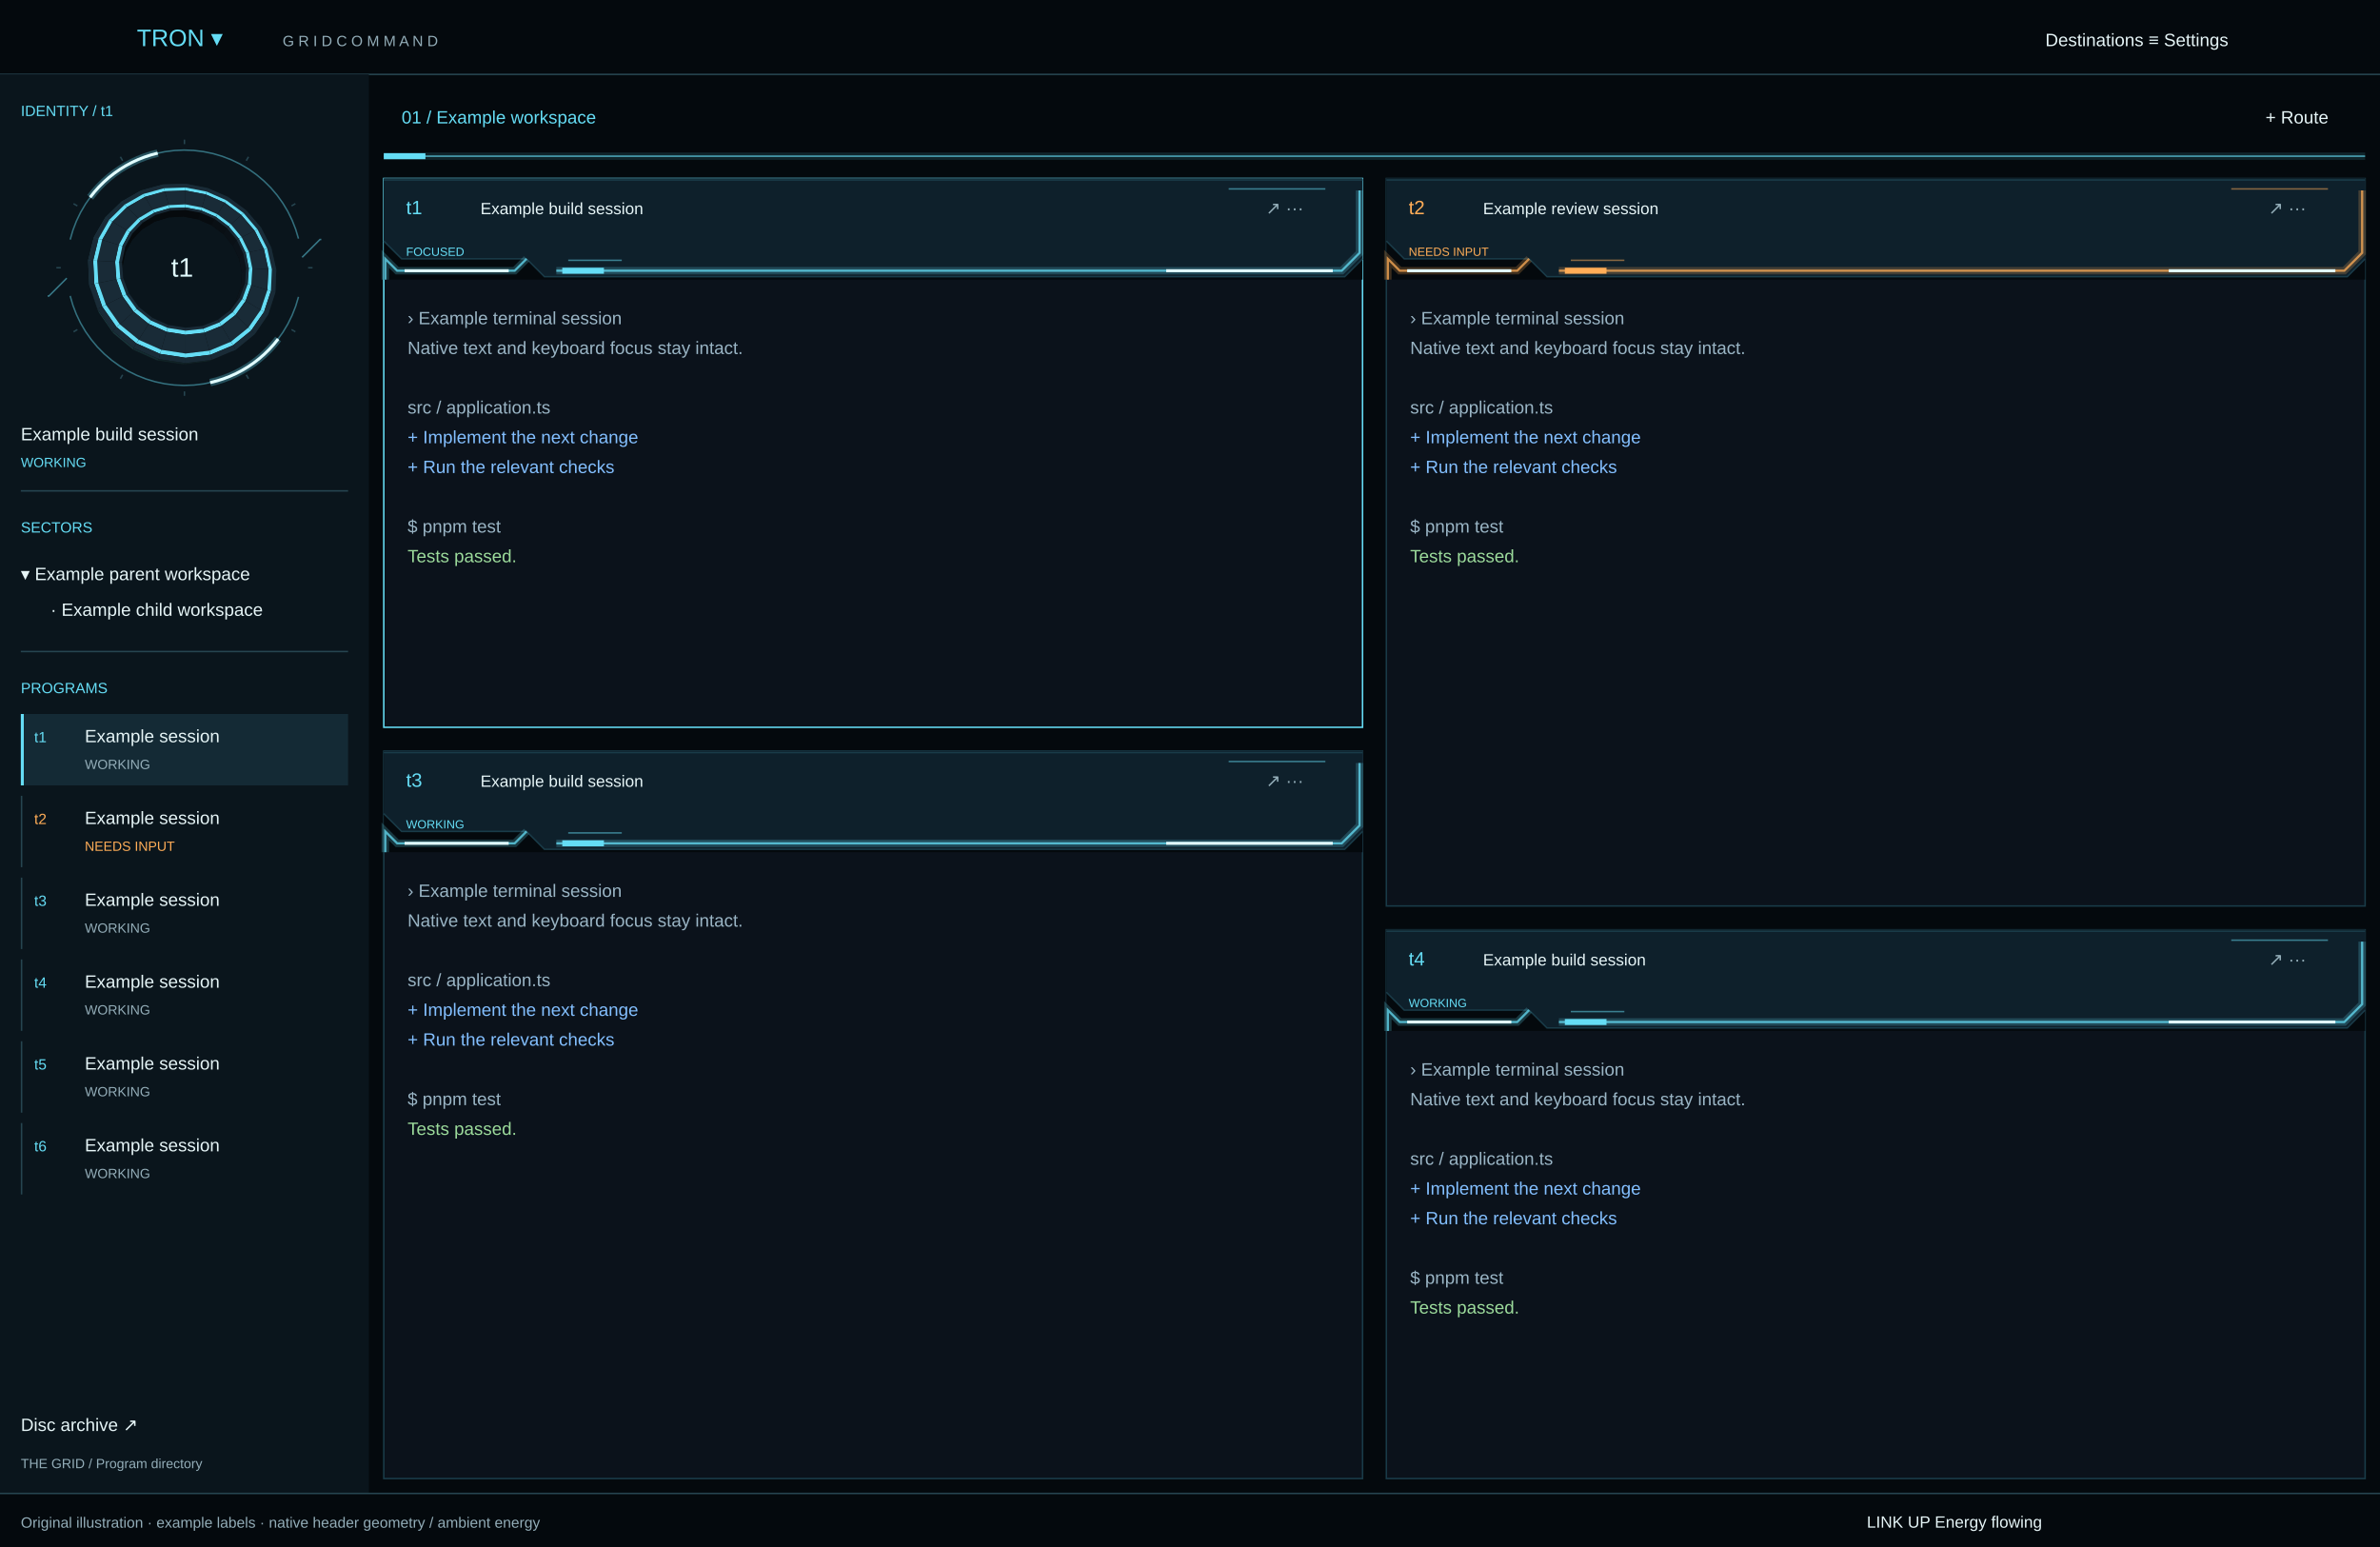
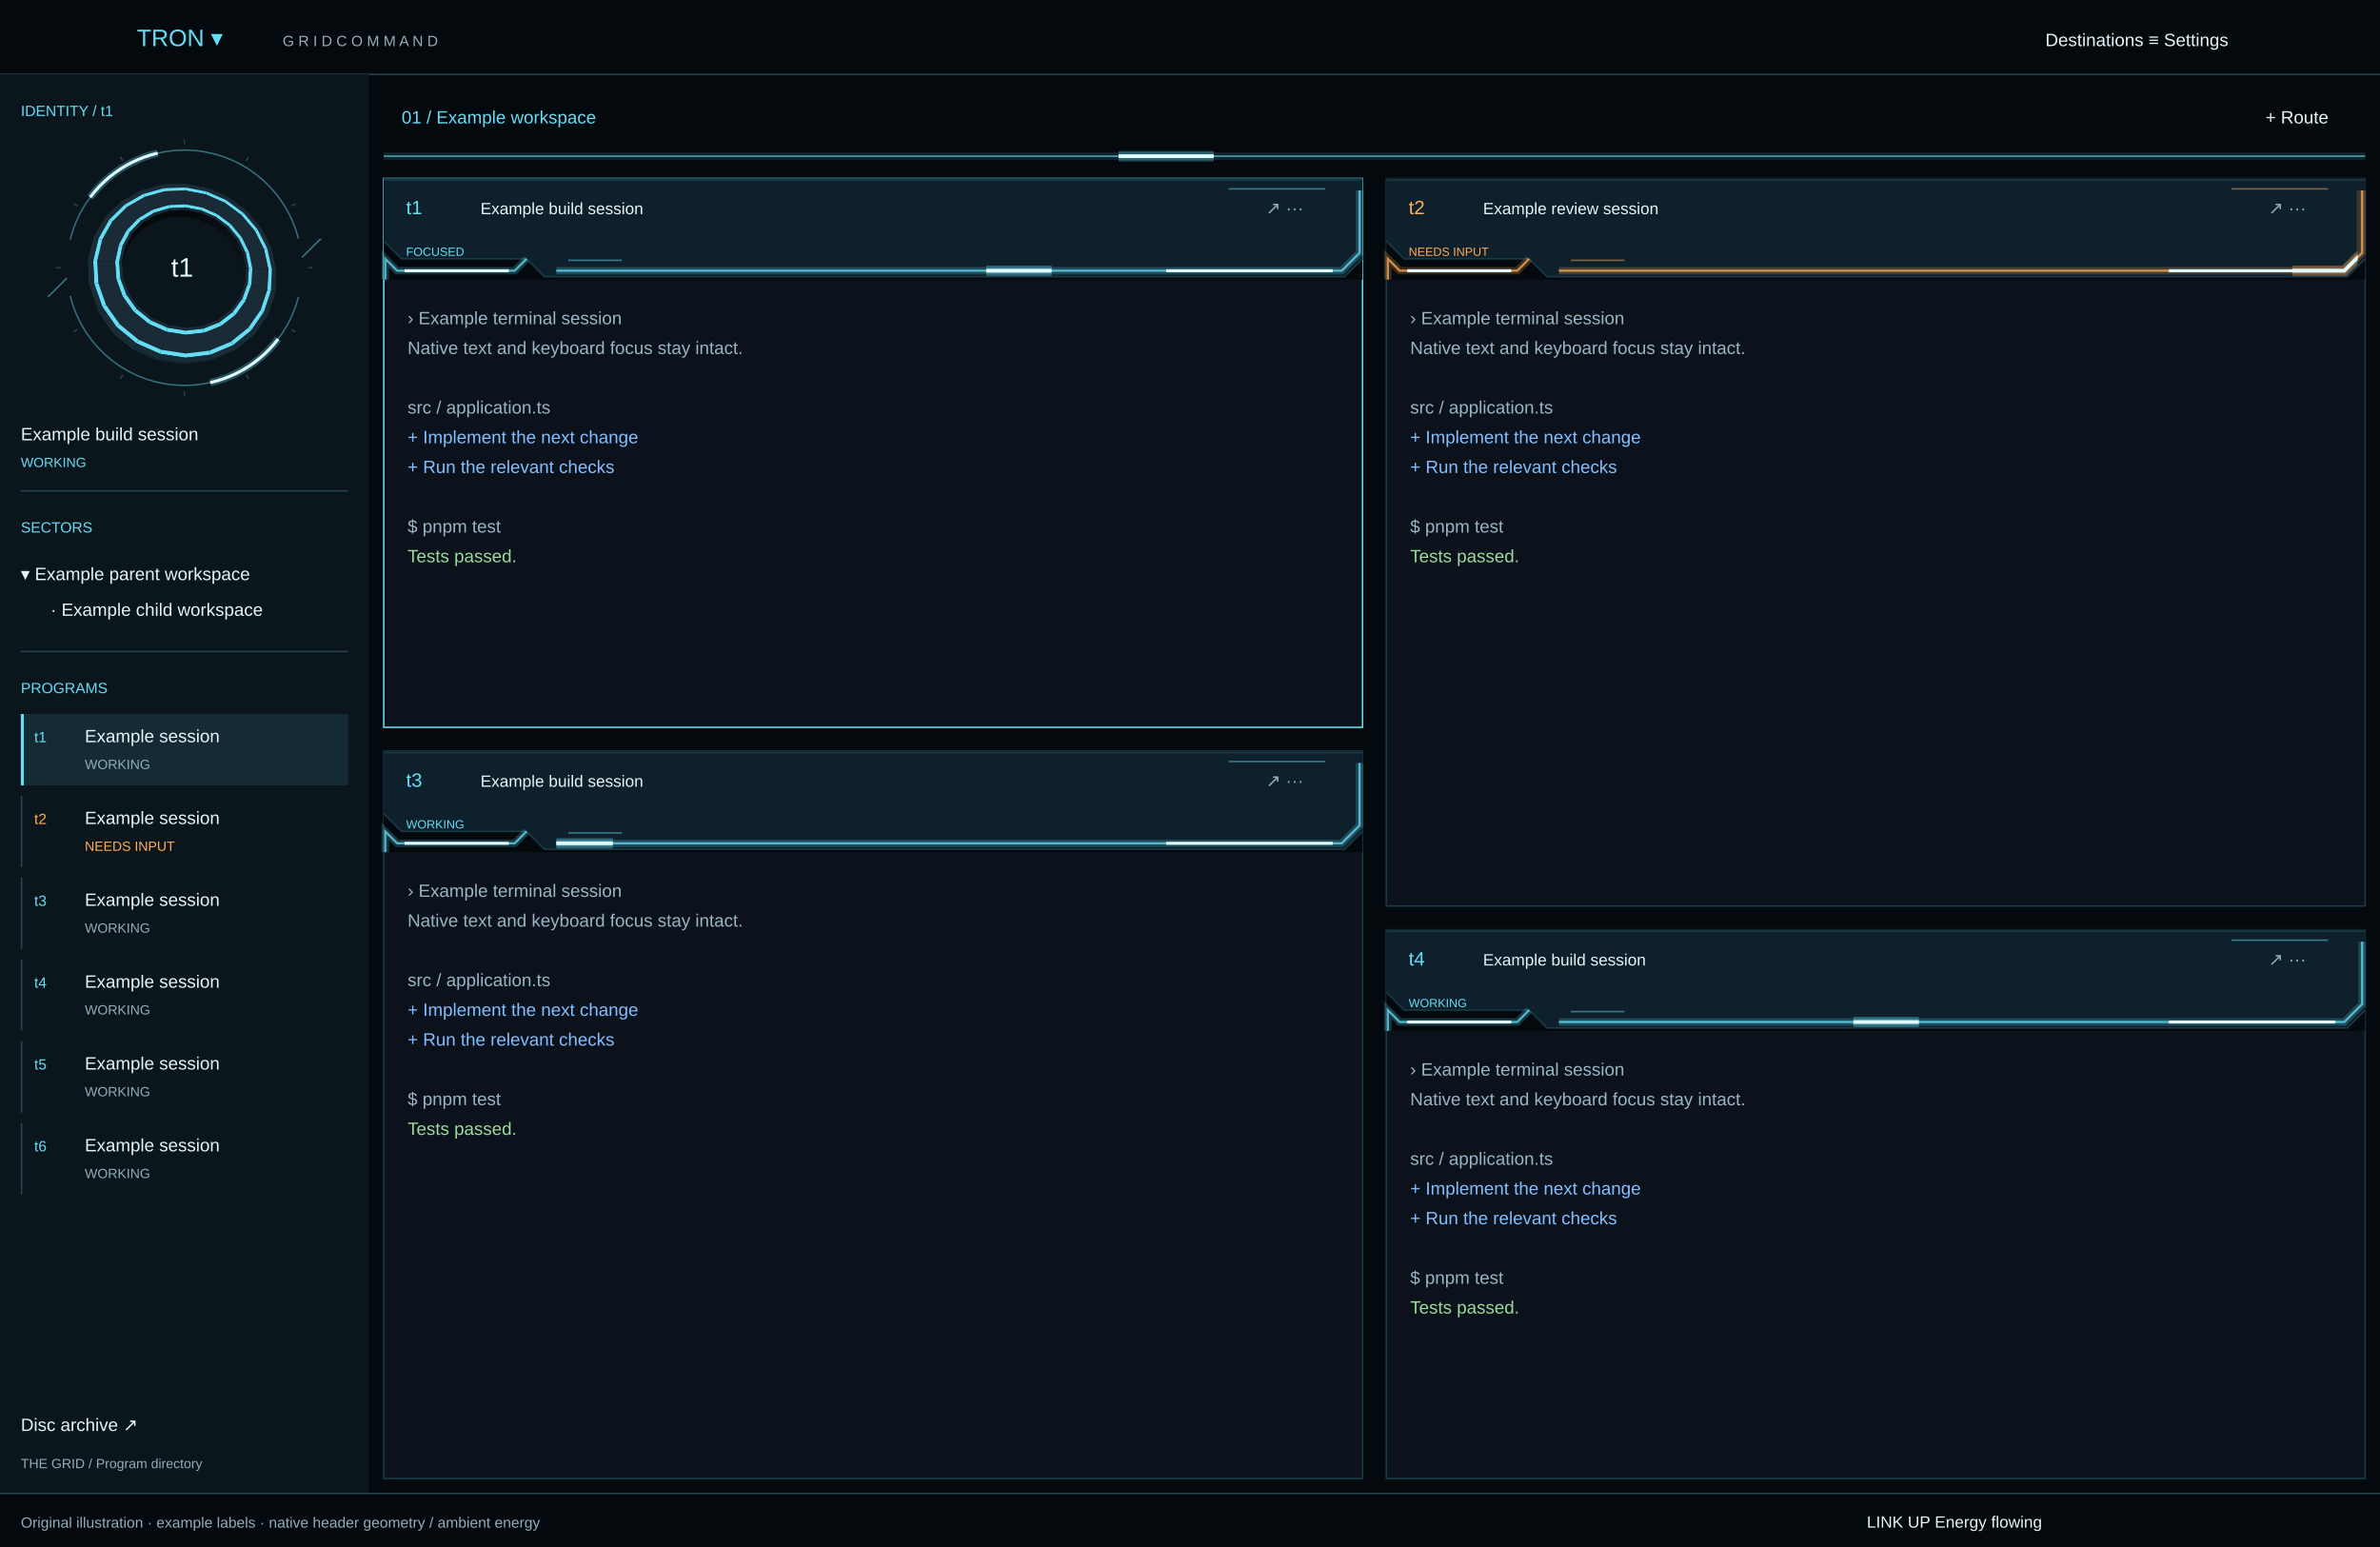
<svg xmlns="http://www.w3.org/2000/svg" width="1600" height="1040">
  <rect x="0" y="0" width="1600" height="1040" fill="#04090d" stroke="none" />
  <text x="92" y="31" fill="#65ddf5" font-family="Arial,sans-serif" font-size="16">TRON ▾</text>
  <text x="190" y="31" fill="#93adb8" font-family="Arial,sans-serif" font-size="10">G R I D   C O M M A N D</text>
  <text x="1375" y="31" fill="#e6f5f7" font-family="Arial,sans-serif" font-size="12">Destinations    ≡    Settings</text>
  <path d="M0,50L1600,50" fill="none" stroke="#264550" stroke-width="1" opacity="1" />
  <text x="270" y="83" fill="#65ddf5" font-family="Arial,sans-serif" font-size="12">01 / Example workspace</text>
  <text x="1523" y="83" fill="#e6f5f7" font-family="Arial,sans-serif" font-size="12">+ Route</text>
  <path d="M258,105L1590,105" fill="none" stroke="#65ddf5" stroke-width="5" opacity="0.13" />
  <path d="M258,105L1590,105" fill="none" stroke="#65ddf5" stroke-width="1" opacity="0.7" />
-   <rect x="258" y="103" width="28" height="4" fill="#65ddf5" />
+   <clipPath id="flow0">
+     <rect x="752" y="0" width="64" height="200" />
+   </clipPath>
+   <g clip-path="url(#flow0)">
+     <path d="M258,105L1590,105" fill="none" stroke="#65ddf5" stroke-width="7" opacity="0.33" />
+     <path d="M258,105L1590,105" fill="none" stroke="#e1fcff" stroke-width="2.5" opacity="1" />
+   </g>
  <rect x="0" y="50" width="248" height="954" fill="#0a151c" stroke="none" />
  <text x="14" y="78" fill="#65ddf5" font-family="Arial,sans-serif" font-size="10">IDENTITY / t1</text>
  <g transform="translate(32,88)">
    <path d="M15.178,73.071L17.007,66.781L19.35,60.664L22.191,54.762L25.51,49.115L29.286,43.762L33.491,38.74L38.097,34.083L43.072,29.822L48.383,25.988L53.993,22.607L59.863,19.701L65.954,17.29L72.223,15.392L78.628,14.018L85.124,13.179L91.667,12.881L98.213,13.124L104.716,13.909L111.132,15.228L117.417,17.074L123.528,19.433L129.422,22.29L135.06,25.624L140.403,29.413L145.414,33.632L150.059,38.25L154.307,43.237L158.127,48.558L161.494,54.176L164.384,60.054L166.778,66.151L168.66,72.425M168.66,111.575L166.778,117.849L164.384,123.946L161.494,129.824L158.127,135.442L154.307,140.763L150.059,145.75L145.414,150.368L140.403,154.587L135.06,158.376L129.422,161.71L123.528,164.567L117.417,166.926L111.132,168.772L104.716,170.091L98.213,170.876L91.667,171.119L85.124,170.821L78.628,169.982L72.223,168.608L65.954,166.71L59.863,164.299L53.993,161.393L48.383,158.012L43.072,154.178L38.097,149.917L33.491,145.26L29.286,140.238L25.51,134.885L22.191,129.238L19.35,123.336L17.007,117.219L15.178,110.929" fill="none" stroke="#65ddf5" stroke-width="1" opacity="0.45" />
    <path d="M175.12,92L178.12,92M163.984,133.56L166.582,135.06M133.56,163.984L135.06,166.582M92,175.12L92,178.12M50.44,163.984L48.94,166.582M20.016,133.56L17.418,135.06M8.88,92L5.88,92M20.016,50.44L17.418,48.94M50.44,20.016L48.94,17.418M92,8.88L92,5.88M133.56,20.016L135.06,17.418M163.984,50.44L166.582,48.94" fill="none" stroke="#264550" stroke-width="1" opacity="1" />
    <path d="M0,111L0.88,111L12.88,99M184,73L183.12,73L171.12,85" fill="none" stroke="#65ddf5" stroke-width="1" opacity="0.5" />
    <path d="M28.614,44.649L31.482,41.034L34.556,37.592L37.826,34.336L41.28,31.276L44.906,28.422L48.693,25.785L52.627,23.372L56.695,21.194L60.883,19.256L65.177,17.565L69.562,16.128L74.024,14.949M154.986,139.882L152.087,143.473L148.984,146.889L145.687,150.117L142.208,153.149L138.557,155.972L134.749,158.577L130.795,160.956L126.708,163.101L122.504,165.003L118.196,166.657L113.799,168.058L109.328,169.199" fill="none" stroke="#65ddf5" stroke-width="5" opacity="0.3" />
    <path d="M28.614,44.649L31.482,41.034L34.556,37.592L37.826,34.336L41.28,31.276L44.906,28.422L48.693,25.785L52.627,23.372L56.695,21.194L60.883,19.256L65.177,17.565L69.562,16.128L74.024,14.949M154.986,139.882L152.087,143.473L148.984,146.889L145.687,150.117L142.208,153.149L138.557,155.972L134.749,158.577L130.795,160.956L126.708,163.101L122.504,165.003L118.196,166.657L113.799,168.058L109.328,169.199" fill="none" stroke="#e1fcff" stroke-width="2" opacity="1" />
    <polygon points="101.126,59.448 110.239,63.454 119.154,49.221 105.745,43.338" fill="#060a0d" />
    <polygon points="91.353,57.633 101.126,59.448 105.745,43.338 91.371,40.579" fill="#060a0d" />
    <polygon points="110.239,63.454 118.176,69.426 130.911,57.933 119.154,49.221" fill="#060a0d" />
    <polygon points="105.745,43.338 119.154,49.221 121.44,44.504 107.543,38.411" fill="#102226" />
    <polygon points="91.371,40.579 105.745,43.338 107.543,38.411 92.652,35.524" fill="#102428" />
    <polygon points="119.154,49.221 130.911,57.933 133.645,53.504 121.44,44.504" fill="#102226" />
    <polygon points="81.47,58.135 91.353,57.633 91.371,40.579 76.759,41.135" fill="#060a0d" />
    <polygon points="118.176,69.426 124.467,77.05 140.375,69.076 130.911,57.933" fill="#060a0d" />
    <polygon points="76.759,41.135 91.371,40.579 92.652,35.524 77.515,36.043" fill="#152e33" />
    <polygon points="130.911,57.933 140.375,69.076 143.494,65.005 133.645,53.504" fill="#102226" />
    <polygon points="72.051,60.976 81.47,58.135 76.759,41.135 62.687,45.085" fill="#060a0d" />
    <polygon points="124.467,77.05 128.702,85.916 146.948,82.133 140.375,69.076" fill="#060a0d" />
    <polygon points="107.543,38.411 121.44,44.504 120.126,46.599 106.864,40.783" fill="#192b37" />
    <polygon points="92.652,35.524 107.543,38.411 106.864,40.783 92.655,38.041" fill="#192b37" />
    <polygon points="121.44,44.504 133.645,53.504 131.759,55.198 120.126,46.599" fill="#192b37" />
    <polygon points="62.687,45.085 76.759,41.135 77.515,36.043 62.926,40.056" fill="#19373d" />
    <polygon points="106.864,40.783 120.126,46.599 119.065,48.288 106.317,42.696" fill="#65ddf5" />
    <polygon points="92.655,38.041 106.864,40.783 106.317,42.696 92.657,40.07" fill="#65ddf5" />
    <polygon points="140.375,69.076 146.948,82.133 150.37,78.483 143.494,65.005" fill="#102226" />
    <polygon points="120.126,46.599 131.759,55.198 130.24,56.562 119.065,48.288" fill="#65ddf5" />
    <polygon points="102.807,54.971 112.262,59.125 110.239,63.454 101.126,59.448" fill="#070c10" />
    <polygon points="77.515,36.043 92.652,35.524 92.655,38.041 78.221,38.563" fill="#192b37" />
    <polygon points="92.672,53.07 102.807,54.971 101.126,59.448 91.353,57.633" fill="#060a0d" />
    <polygon points="63.682,66.059 72.051,60.976 62.687,45.085 49.977,52.366" fill="#060a0d" />
    <polygon points="112.262,59.125 120.508,65.303 118.176,69.426 110.239,63.454" fill="#090f14" />
    <polygon points="133.645,53.504 143.494,65.005 141.127,66.183 131.759,55.198" fill="#192b37" />
    <polygon points="106.317,42.696 119.065,48.288 114.198,56.041 103.806,51.477" fill="#192b37" />
    <polygon points="78.221,38.563 92.655,38.041 92.657,40.07 78.79,40.593" fill="#65ddf5" />
    <polygon points="128.702,85.916 130.554,95.526 150.107,96.452 146.948,82.133" fill="#060a0d" />
    <polygon points="92.657,40.07 106.317,42.696 103.806,51.477 92.667,49.374" fill="#192b37" />
    <polygon points="131.759,55.198 141.127,66.183 139.221,67.131 130.24,56.562" fill="#65ddf5" />
    <polygon points="119.065,48.288 130.24,56.562 123.274,62.818 114.198,56.041" fill="#192b37" />
    <polygon points="82.423,53.557 92.672,53.07 91.353,57.633 81.47,58.135" fill="#060a0d" />
    <polygon points="120.508,65.303 127.058,73.181 124.467,77.05 118.176,69.426" fill="#0a1117" />
    <polygon points="49.977,52.366 62.687,45.085 62.926,40.056 49.733,47.512" fill="#1d3e45" />
    <polygon points="78.79,40.593 92.657,40.07 92.667,49.374 81.392,49.878" fill="#192b37" />
    <polygon points="103.806,51.477 114.198,56.041 113.095,57.798 103.236,53.468" fill="#65ddf5" />
    <polygon points="62.926,40.056 77.515,36.043 78.221,38.563 64.332,42.427" fill="#192b37" />
    <polygon points="130.24,56.562 139.221,67.131 130.508,71.465 123.274,62.818" fill="#192b37" />
    <polygon points="92.667,49.374 103.806,51.477 103.236,53.468 92.67,51.481" fill="#65ddf5" />
    <polygon points="72.654,56.455 82.423,53.557 81.47,58.135 72.051,60.976" fill="#060a0d" />
    <polygon points="114.198,56.041 123.274,62.818 121.697,64.234 113.095,57.798" fill="#65ddf5" />
    <polygon points="146.948,82.133 150.107,96.452 153.726,93.275 150.37,78.483" fill="#102226" />
    <polygon points="64.332,42.427 78.221,38.563 78.79,40.593 65.463,44.333" fill="#65ddf5" />
    <polygon points="103.236,53.468 113.095,57.798 112.262,59.125 102.807,54.971" fill="#192b37" />
    <polygon points="143.494,65.005 150.37,78.483 147.638,79.042 141.127,66.183" fill="#192b37" />
    <polygon points="127.058,73.181 131.487,82.342 128.702,85.916 124.467,77.05" fill="#0b131a" />
    <polygon points="92.67,51.481 103.236,53.468 102.807,54.971 92.672,53.07" fill="#192b37" />
    <polygon points="113.095,57.798 121.697,64.234 120.508,65.303 112.262,59.125" fill="#192b37" />
    <polygon points="56.933,73.154 63.682,66.059 49.977,52.366 39.482,62.742" fill="#060a0d" />
    <polygon points="141.127,66.183 147.638,79.042 145.44,79.491 139.221,67.131" fill="#65ddf5" />
    <polygon points="81.392,49.878 92.667,49.374 92.67,51.481 81.98,51.975" fill="#65ddf5" />
    <polygon points="123.274,62.818 130.508,71.465 128.541,72.444 121.697,64.234" fill="#65ddf5" />
    <polygon points="130.554,95.526 129.805,105.298 149.441,111.233 150.107,96.452" fill="#060a0d" />
    <polygon points="65.463,44.333 78.79,40.593 81.392,49.878 70.619,53.025" fill="#192b37" />
    <polygon points="81.98,51.975 92.67,51.481 92.672,53.07 82.423,53.557" fill="#192b37" />
    <polygon points="121.697,64.234 128.541,72.444 127.058,73.181 120.508,65.303" fill="#192b37" />
    <polygon points="139.221,67.131 145.44,79.491 135.433,81.536 130.508,71.465" fill="#192b37" />
    <polygon points="63.968,61.673 72.654,56.455 72.051,60.976 63.682,66.059" fill="#060a0d" />
    <polygon points="131.487,82.342 133.452,92.275 130.554,95.526 128.702,85.916" fill="#0c141b" />
    <polygon points="70.619,53.025 81.392,49.878 81.98,51.975 71.78,54.982" fill="#65ddf5" />
    <polygon points="49.733,47.512 62.926,40.056 64.332,42.427 51.803,49.571" fill="#192b37" />
    <polygon points="71.78,54.982 81.98,51.975 82.423,53.557 72.654,56.455" fill="#192b37" />
    <polygon points="39.482,62.742 49.977,52.366 49.733,47.512 38.819,58.178" fill="#1f444b" />
    <polygon points="130.508,71.465 135.433,81.536 133.182,81.996 128.541,72.444" fill="#65ddf5" />
    <polygon points="51.803,49.571 64.332,42.427 65.463,44.333 53.464,51.224" fill="#65ddf5" />
    <polygon points="150.37,78.483 153.726,93.275 150.774,93.13 147.638,79.042" fill="#192b37" />
    <polygon points="128.541,72.444 133.182,81.996 131.487,82.342 127.058,73.181" fill="#192b37" />
    <polygon points="147.638,79.042 150.774,93.13 148.405,93.013 145.44,79.491" fill="#65ddf5" />
    <polygon points="150.107,96.452 149.441,111.233 153.123,108.561 153.726,93.275" fill="#102226" />
    <polygon points="52.325,81.884 56.933,73.154 39.482,62.742 32.041,75.754" fill="#060a0d" />
    <polygon points="53.464,51.224 65.463,44.333 70.619,53.025 61.006,58.726" fill="#192b37" />
    <polygon points="56.957,68.977 63.968,61.673 63.682,66.059 56.933,73.154" fill="#060a0d" />
    <polygon points="145.44,79.491 148.405,93.013 137.665,92.483 135.433,81.536" fill="#192b37" />
    <polygon points="129.805,105.298 126.382,114.588 144.721,125.53 149.441,111.233" fill="#060a0d" />
    <polygon points="61.006,58.726 70.619,53.025 71.78,54.982 62.697,60.408" fill="#65ddf5" />
    <polygon points="133.452,92.275 132.72,102.383 129.805,105.298 130.554,95.526" fill="#0c151c" />
    <polygon points="62.697,60.408 71.78,54.982 72.654,56.455 63.968,61.673" fill="#192b37" />
    <polygon points="135.433,81.536 137.665,92.483 135.26,92.365 133.182,81.996" fill="#65ddf5" />
    <polygon points="133.182,81.996 135.26,92.365 133.452,92.275 131.487,82.342" fill="#192b37" />
    <polygon points="38.819,58.178 49.733,47.512 51.803,49.571 41.475,59.759" fill="#192b37" />
    <polygon points="41.475,59.759 51.803,49.571 53.464,51.224 43.602,61.026" fill="#65ddf5" />
    <polygon points="43.602,61.026 53.464,51.224 61.006,58.726 53.207,66.745" fill="#192b37" />
    <polygon points="32.041,75.754 39.482,62.742 38.819,58.178 31.061,71.596" fill="#21474f" />
    <polygon points="153.726,93.275 153.123,108.561 150.132,107.655 150.774,93.13" fill="#192b37" />
    <polygon points="52.164,77.987 56.957,68.977 56.933,73.154 52.325,81.884" fill="#060a0d" />
    <polygon points="50.283,91.723 52.325,81.884 32.041,75.754 28.405,90.686" fill="#060a0d" />
    <polygon points="150.774,93.13 150.132,107.655 147.736,106.93 148.405,93.013" fill="#65ddf5" />
    <polygon points="53.207,66.745 61.006,58.726 62.697,60.408 55.349,68.02" fill="#65ddf5" />
    <polygon points="55.349,68.02 62.697,60.408 63.968,61.673 56.957,68.977" fill="#192b37" />
    <polygon points="148.405,93.013 147.736,106.93 136.932,103.658 137.665,92.483" fill="#192b37" />
    <polygon points="132.72,102.383 129.209,111.998 126.382,114.588 129.805,105.298" fill="#0c151c" />
    <polygon points="149.441,111.233 144.721,125.53 148.308,123.369 153.123,108.561" fill="#102226" />
    <polygon points="126.382,114.588 120.395,122.72 135.978,138.289 144.721,125.53" fill="#060a0d" />
    <polygon points="137.665,92.483 136.932,103.658 134.526,102.93 135.26,92.365" fill="#65ddf5" />
    <polygon points="135.26,92.365 134.526,102.93 132.72,102.383 133.452,92.275" fill="#192b37" />
    <polygon points="50.036,88.162 52.164,77.987 52.325,81.884 50.283,91.723" fill="#060a0d" />
    <polygon points="31.061,71.596 38.819,58.178 41.475,59.759 34.173,72.539" fill="#192b37" />
    <polygon points="34.173,72.539 41.475,59.759 43.602,61.026 36.661,73.292" fill="#65ddf5" />
    <polygon points="36.661,73.292 43.602,61.026 53.207,66.745 47.831,76.675" fill="#192b37" />
    <polygon points="47.831,76.675 53.207,66.745 55.349,68.02 50.308,77.425" fill="#65ddf5" />
    <polygon points="50.308,77.425 55.349,68.02 56.957,68.977 52.164,77.987" fill="#192b37" />
    <polygon points="129.209,111.998 123.023,120.42 120.395,122.72 126.382,114.588" fill="#0c141a" />
    <polygon points="51.08,102.008 50.283,91.723 28.405,90.686 29.133,106.558" fill="#060a0d" />
    <polygon points="134.526,102.93 130.886,112.996 129.209,111.998 132.72,102.383" fill="#192b37" />
    <polygon points="136.932,103.658 133.125,114.329 130.886,112.996 134.526,102.93" fill="#65ddf5" />
    <polygon points="147.736,106.93 143.232,120.347 133.125,114.329 136.932,103.658" fill="#192b37" />
    <polygon points="150.132,107.655 145.486,121.689 143.232,120.347 147.736,106.93" fill="#65ddf5" />
    <polygon points="120.395,122.72 112.16,129.041 123.58,148.421 135.978,138.289" fill="#060a0d" />
    <polygon points="153.123,108.561 148.308,123.369 145.486,121.689 150.132,107.655" fill="#192b37" />
    <polygon points="28.405,90.686 32.041,75.754 31.061,71.596 27.249,87.039" fill="#214850" />
    <polygon points="144.721,125.53 135.978,138.289 139.292,136.603 148.308,123.369" fill="#102226" />
    <polygon points="50.861,98.82 50.036,88.162 50.283,91.723 51.08,102.008" fill="#060a0d" />
    <polygon points="123.023,120.42 114.485,126.969 112.16,129.041 120.395,122.72" fill="#0b1218" />
    <polygon points="48.047,88.064 50.308,77.425 52.164,77.987 50.036,88.162" fill="#192b37" />
    <polygon points="54.78,111.979 51.08,102.008 29.133,106.558 34.465,122.162" fill="#060a0d" />
    <polygon points="45.39,87.933 47.831,76.675 50.308,77.425 48.047,88.064" fill="#65ddf5" />
    <polygon points="33.335,87.339 36.661,73.292 47.831,76.675 45.39,87.933" fill="#192b37" />
    <polygon points="130.886,112.996 124.441,121.829 123.023,120.42 129.209,111.998" fill="#192b37" />
    <polygon points="112.16,129.041 102.211,132.989 108.29,154.93 123.58,148.421" fill="#060a0d" />
    <polygon points="133.125,114.329 126.335,123.714 124.441,121.829 130.886,112.996" fill="#65ddf5" />
    <polygon points="30.635,87.206 34.173,72.539 36.661,73.292 33.335,87.339" fill="#65ddf5" />
    <polygon points="27.249,87.039 31.061,71.596 34.173,72.539 30.635,87.206" fill="#192b37" />
    <polygon points="143.232,120.347 134.941,132.275 126.335,123.714 133.125,114.329" fill="#192b37" />
    <polygon points="54.715,109.169 50.861,98.82 51.08,102.008 54.78,111.979" fill="#060a0d" />
    <polygon points="145.486,121.689 136.871,134.195 134.941,132.275 143.232,120.347" fill="#65ddf5" />
    <polygon points="29.133,106.558 28.405,90.686 27.249,87.039 27.979,103.496" fill="#20464e" />
    <polygon points="114.485,126.969 104.145,131.058 102.211,132.989 112.16,129.041" fill="#091015" />
    <polygon points="148.308,123.369 139.292,136.603 136.871,134.195 145.486,121.689" fill="#192b37" />
    <polygon points="61.201,120.843 54.78,111.979 34.465,122.162 44.219,136.168" fill="#060a0d" />
    <polygon points="135.978,138.289 123.58,148.421 126.445,147.128 139.292,136.603" fill="#102226" />
    <polygon points="102.211,132.989 91.273,134.171 91.249,157.063 108.29,154.93" fill="#060a0d" />
    <polygon points="48.88,99.225 48.047,88.064 50.036,88.162 50.861,98.82" fill="#192b37" />
    <polygon points="46.227,99.767 45.39,87.933 48.047,88.064 48.88,99.225" fill="#65ddf5" />
    <polygon points="124.441,121.829 115.519,128.712 114.485,126.969 123.023,120.42" fill="#192b37" />
    <polygon points="61.408,118.382 54.715,109.169 54.78,111.979 61.201,120.843" fill="#060a0d" />
    <polygon points="126.335,123.714 116.904,131.046 115.519,128.712 124.441,121.829" fill="#65ddf5" />
    <polygon points="104.145,131.058 92.758,132.274 91.273,134.171 102.211,132.989" fill="#080d12" />
    <polygon points="69.9,127.857 61.201,120.843 44.219,136.168 57.73,147.288" fill="#060a0d" />
    <polygon points="34.129,102.239 33.335,87.339 45.39,87.933 46.227,99.767" fill="#192b37" />
    <polygon points="91.273,134.171 80.202,132.425 73.882,154.469 91.249,157.063" fill="#060a0d" />
    <polygon points="80.202,132.425 69.9,127.857 57.73,147.288 73.882,154.469" fill="#060a0d" />
    <polygon points="70.479,125.683 61.408,118.382 61.201,120.843 69.9,127.857" fill="#060a0d" />
    <polygon points="134.941,132.275 123.227,141.704 116.904,131.046 126.335,123.714" fill="#192b37" />
    <polygon points="92.758,132.274 81.222,130.445 80.202,132.425 91.273,134.171" fill="#060a0e" />
    <polygon points="31.404,102.796 30.635,87.206 33.335,87.339 34.129,102.239" fill="#65ddf5" />
    <polygon points="81.222,130.445 70.479,125.683 69.9,127.857 80.202,132.425" fill="#060a0d" />
    <polygon points="52.891,110.076 48.88,99.225 50.861,98.82 54.715,109.169" fill="#192b37" />
    <polygon points="27.979,103.496 27.249,87.039 30.635,87.206 31.404,102.796" fill="#192b37" />
    <polygon points="34.465,122.162 29.133,106.558 27.979,103.496 33.519,119.713" fill="#1e4249" />
    <polygon points="136.871,134.195 124.652,144.107 123.227,141.704 134.941,132.275" fill="#65ddf5" />
    <polygon points="50.446,111.292 46.227,99.767 48.88,99.225 52.891,110.076" fill="#65ddf5" />
    <polygon points="115.519,128.712 104.695,133.021 104.145,131.058 114.485,126.969" fill="#192b37" />
    <polygon points="139.292,136.603 126.445,147.128 124.652,144.107 136.871,134.195" fill="#192b37" />
    <polygon points="116.904,131.046 105.433,135.652 104.695,133.021 115.519,128.712" fill="#65ddf5" />
    <polygon points="123.58,148.421 108.29,154.93 110.546,153.894 126.445,147.128" fill="#102226" />
    <polygon points="39.245,116.864 34.129,102.239 46.227,99.767 50.446,111.292" fill="#192b37" />
    <polygon points="59.891,119.745 52.891,110.076 54.715,109.169 61.408,118.382" fill="#192b37" />
    <polygon points="104.695,133.021 92.761,134.313 92.758,132.274 104.145,131.058" fill="#192b37" />
    <polygon points="123.227,141.704 108.815,147.72 105.433,135.652 116.904,131.046" fill="#192b37" />
    <polygon points="57.854,121.574 50.446,111.292 52.891,110.076 59.891,119.745" fill="#65ddf5" />
    <polygon points="105.433,135.652 92.764,137.05 92.761,134.313 104.695,133.021" fill="#65ddf5" />
    <polygon points="36.711,118.125 31.404,102.796 34.129,102.239 39.245,116.864" fill="#65ddf5" />
    <polygon points="69.396,127.409 59.891,119.745 61.408,118.382 70.479,125.683" fill="#192b37" />
    <polygon points="44.219,136.168 34.465,122.162 33.519,119.713 43.687,134.298" fill="#1b3c42" />
    <polygon points="92.761,134.313 80.662,132.404 81.222,130.445 92.758,132.274" fill="#192b37" />
    <polygon points="33.519,119.713 27.979,103.496 31.404,102.796 36.711,118.125" fill="#192b37" />
    <polygon points="80.662,132.404 69.396,127.409 70.479,125.683 81.222,130.445" fill="#192b37" />
    <polygon points="108.29,154.93 91.249,157.063 92.785,156.108 110.546,153.894" fill="#102226" />
    <polygon points="124.652,144.107 109.581,150.452 108.815,147.72 123.227,141.704" fill="#65ddf5" />
    <polygon points="67.941,129.727 57.854,121.574 59.891,119.745 69.396,127.409" fill="#65ddf5" />
    <polygon points="92.764,137.05 79.909,135.035 80.662,132.404 92.761,134.313" fill="#65ddf5" />
    <polygon points="48.493,129.981 39.245,116.864 50.446,111.292 57.854,121.574" fill="#192b37" />
    <polygon points="126.445,147.128 110.546,153.894 109.581,150.452 124.652,144.107" fill="#192b37" />
    <polygon points="79.909,135.035 67.941,129.727 69.396,127.409 80.662,132.404" fill="#65ddf5" />
    <polygon points="108.815,147.72 92.777,149.641 92.764,137.05 105.433,135.652" fill="#192b37" />
    <polygon points="57.73,147.288 44.219,136.168 43.687,134.298 57.791,145.894" fill="#183339" />
    <polygon points="91.249,157.063 73.882,154.469 74.659,153.392 92.785,156.108" fill="#102226" />
    <polygon points="61.239,140.402 48.493,129.981 57.854,121.574 67.941,129.727" fill="#192b37" />
    <polygon points="46.368,131.89 36.711,118.125 39.245,116.864 48.493,129.981" fill="#65ddf5" />
    <polygon points="73.882,154.469 57.73,147.288 57.791,145.894 74.659,153.392" fill="#132a2f" />
    <polygon points="92.777,149.641 76.443,147.154 79.909,135.035 92.764,137.05" fill="#192b37" />
    <polygon points="109.581,150.452 92.781,152.501 92.777,149.641 108.815,147.72" fill="#65ddf5" />
    <polygon points="76.443,147.154 61.239,140.402 67.941,129.727 79.909,135.035" fill="#192b37" />
    <polygon points="43.687,134.298 33.519,119.713 36.711,118.125 46.368,131.89" fill="#192b37" />
    <polygon points="110.546,153.894 92.785,156.108 92.781,152.501 109.581,150.452" fill="#192b37" />
    <polygon points="59.715,142.83 46.368,131.89 48.493,129.981 61.239,140.402" fill="#65ddf5" />
    <polygon points="92.781,152.501 75.655,149.912 76.443,147.154 92.777,149.641" fill="#65ddf5" />
    <polygon points="75.655,149.912 59.715,142.83 61.239,140.402 76.443,147.154" fill="#65ddf5" />
    <polygon points="57.791,145.894 43.687,134.298 46.368,131.89 59.715,142.83" fill="#192b37" />
    <polygon points="92.785,156.108 74.659,153.392 75.655,149.912 92.781,152.501" fill="#192b37" />
    <polygon points="74.659,153.392 57.791,145.894 59.715,142.83 75.655,149.912" fill="#192b37" />
    <text x="83" y="98" fill="#e1fcff" font-family="Arial,sans-serif" font-size="18">t1</text>
  </g>
  <text x="14" y="296" fill="#e6f5f7" font-family="Arial,sans-serif" font-size="12">Example build session</text>
  <text x="14" y="314" fill="#65ddf5" font-family="Arial,sans-serif" font-size="9">WORKING</text>
  <path d="M14,330L234,330" fill="none" stroke="#264550" stroke-width="1" opacity="1" />
  <text x="14" y="358" fill="#65ddf5" font-family="Arial,sans-serif" font-size="10">SECTORS</text>
  <text x="14" y="390" fill="#e6f5f7" font-family="Arial,sans-serif" font-size="12">▾ Example parent workspace</text>
  <text x="34" y="414" fill="#e6f5f7" font-family="Arial,sans-serif" font-size="12">· Example child workspace</text>
  <path d="M14,438L234,438" fill="none" stroke="#264550" stroke-width="1" opacity="1" />
  <text x="14" y="466" fill="#65ddf5" font-family="Arial,sans-serif" font-size="10">PROGRAMS</text>
  <rect x="14" y="480" width="220" height="48" fill="#142a35" stroke="none" />
  <rect x="14" y="480" width="2" height="48" fill="#65ddf5" stroke="none" />
  <text x="23" y="499" fill="#65ddf5" font-family="Arial,sans-serif" font-size="10">t1</text>
  <text x="57" y="499" fill="#e6f5f7" font-family="Arial,sans-serif" font-size="12">Example session</text>
  <text x="57" y="517" fill="#93adb8" font-family="Arial,sans-serif" font-size="9">WORKING</text>
  <rect x="14" y="535" width="220" height="48" fill="#0a151c" stroke="none" />
  <rect x="14" y="535" width="1" height="48" fill="#264550" stroke="none" />
  <text x="23" y="554" fill="#ffad57" font-family="Arial,sans-serif" font-size="10">t2</text>
  <text x="57" y="554" fill="#e6f5f7" font-family="Arial,sans-serif" font-size="12">Example session</text>
  <text x="57" y="572" fill="#ffad57" font-family="Arial,sans-serif" font-size="9">NEEDS INPUT</text>
  <rect x="14" y="590" width="220" height="48" fill="#0a151c" stroke="none" />
  <rect x="14" y="590" width="1" height="48" fill="#264550" stroke="none" />
  <text x="23" y="609" fill="#65ddf5" font-family="Arial,sans-serif" font-size="10">t3</text>
  <text x="57" y="609" fill="#e6f5f7" font-family="Arial,sans-serif" font-size="12">Example session</text>
  <text x="57" y="627" fill="#93adb8" font-family="Arial,sans-serif" font-size="9">WORKING</text>
  <rect x="14" y="645" width="220" height="48" fill="#0a151c" stroke="none" />
  <rect x="14" y="645" width="1" height="48" fill="#264550" stroke="none" />
  <text x="23" y="664" fill="#65ddf5" font-family="Arial,sans-serif" font-size="10">t4</text>
  <text x="57" y="664" fill="#e6f5f7" font-family="Arial,sans-serif" font-size="12">Example session</text>
  <text x="57" y="682" fill="#93adb8" font-family="Arial,sans-serif" font-size="9">WORKING</text>
  <rect x="14" y="700" width="220" height="48" fill="#0a151c" stroke="none" />
  <rect x="14" y="700" width="1" height="48" fill="#264550" stroke="none" />
  <text x="23" y="719" fill="#65ddf5" font-family="Arial,sans-serif" font-size="10">t5</text>
  <text x="57" y="719" fill="#e6f5f7" font-family="Arial,sans-serif" font-size="12">Example session</text>
  <text x="57" y="737" fill="#93adb8" font-family="Arial,sans-serif" font-size="9">WORKING</text>
  <rect x="14" y="755" width="220" height="48" fill="#0a151c" stroke="none" />
  <rect x="14" y="755" width="1" height="48" fill="#264550" stroke="none" />
  <text x="23" y="774" fill="#65ddf5" font-family="Arial,sans-serif" font-size="10">t6</text>
  <text x="57" y="774" fill="#e6f5f7" font-family="Arial,sans-serif" font-size="12">Example session</text>
  <text x="57" y="792" fill="#93adb8" font-family="Arial,sans-serif" font-size="9">WORKING</text>
  <text x="14" y="962" fill="#e6f5f7" font-family="Arial,sans-serif" font-size="12">Disc archive ↗</text>
  <text x="14" y="987" fill="#93adb8" font-family="Arial,sans-serif" font-size="9">THE GRID / Program directory</text>
  <rect x="258" y="120" width="658" height="368.94" fill="#0b121b" stroke="#65ddf5" />
  <g transform="translate(258,120)">
    <rect x="0" y="0" width="658" height="68" fill="#04090d" stroke="none" />
    <polygon points="0,0 658,0 658,54 646,66 108,66 96,54 12,54 0,42" fill="#0e202b" />
    <path d="M0,1L658,1M0,42L12,54L96,54L108,66L646,66L658,54" fill="none" stroke="#193b48" stroke-width="1" opacity="1" />
    <path d="M124,55L160,55M568,7L633,7" fill="none" stroke="#65ddf5" stroke-width="1" opacity="0.5" />
    <g>
      <path d="M1,68L1,54L9,62L88,62L96,54M116,62L644,62L656,50L656,8" fill="none" stroke="#65ddf5" stroke-width="5" opacity="0.22" />
    </g>
    <path d="M1,68L1,54L9,62L88,62L96,54M116,62L644,62L656,50L656,8" fill="none" stroke="#65ddf5" stroke-width="1.5" opacity="0.75" />
    <path d="M14,62L84,62M526,62L638,62" fill="none" stroke="#e1fcff" stroke-width="2" opacity="1" />
-     <rect x="120" y="60" width="28" height="4" fill="#65ddf5" />
+     <clipPath id="flow1">
+       <rect x="405" y="0" width="44" height="68" />
+     </clipPath>
+     <g clip-path="url(#flow1)">
+       <path d="M1,68L1,54L9,62L88,62L96,54M116,62L644,62L656,50L656,8" fill="none" stroke="#65ddf5" stroke-width="7" opacity="0.33" />
+       <path d="M1,68L1,54L9,62L88,62L96,54M116,62L644,62L656,50L656,8" fill="none" stroke="#e1fcff" stroke-width="2.5" opacity="1" />
+     </g>
    <text x="15" y="24" fill="#65ddf5" font-family="Arial,sans-serif" font-size="13">t1</text>
    <text x="593" y="24" fill="#93adb8" font-family="Arial,sans-serif" font-size="12">↗   ···</text>
    <text x="15" y="52" fill="#65ddf5" font-family="Arial,sans-serif" font-size="8">FOCUSED</text>
    <text x="65" y="24" fill="#e6f5f7" font-family="Arial,sans-serif" font-size="11">Example build session</text>
  </g>
  <text x="274" y="218" fill="#9ab5c5" font-family="Arial,sans-serif" font-size="12">› Example terminal session</text>
  <text x="274" y="238" fill="#9ab5c5" font-family="Arial,sans-serif" font-size="12">  Native text and keyboard focus stay intact.</text>
  <text x="274" y="258" fill="#9ab5c5" font-family="Arial,sans-serif" font-size="12" />
  <text x="274" y="278" fill="#9ab5c5" font-family="Arial,sans-serif" font-size="12">  src / application.ts</text>
  <text x="274" y="298" fill="#83bfff" font-family="Arial,sans-serif" font-size="12">  + Implement the next change</text>
  <text x="274" y="318" fill="#83bfff" font-family="Arial,sans-serif" font-size="12">  + Run the relevant checks</text>
  <text x="274" y="338" fill="#9ab5c5" font-family="Arial,sans-serif" font-size="12" />
  <text x="274" y="358" fill="#9ab5c5" font-family="Arial,sans-serif" font-size="12">  $ pnpm test</text>
  <text x="274" y="378" fill="#9cdb9b" font-family="Arial,sans-serif" font-size="12">  Tests passed.</text>
  <text x="274" y="398" fill="#9ab5c5" font-family="Arial,sans-serif" font-size="12" />
  <rect x="258" y="504.94" width="658" height="489.06" fill="#0b121b" stroke="#193b48" />
  <g transform="translate(258,504.94)">
    <rect x="0" y="0" width="658" height="68" fill="#04090d" stroke="none" />
    <polygon points="0,0 658,0 658,54 646,66 108,66 96,54 12,54 0,42" fill="#0e202b" />
    <path d="M0,1L658,1M0,42L12,54L96,54L108,66L646,66L658,54" fill="none" stroke="#193b48" stroke-width="1" opacity="1" />
    <path d="M124,55L160,55M568,7L633,7" fill="none" stroke="#65ddf5" stroke-width="1" opacity="0.5" />
    <g>
      <path d="M1,68L1,54L9,62L88,62L96,54M116,62L644,62L656,50L656,8" fill="none" stroke="#65ddf5" stroke-width="5" opacity="0.22" />
    </g>
    <path d="M1,68L1,54L9,62L88,62L96,54M116,62L644,62L656,50L656,8" fill="none" stroke="#65ddf5" stroke-width="1.5" opacity="0.75" />
    <path d="M14,62L84,62M526,62L638,62" fill="none" stroke="#e1fcff" stroke-width="2" opacity="1" />
-     <rect x="120" y="60" width="28" height="4" fill="#65ddf5" />
+     <clipPath id="flow2">
+       <rect x="110" y="0" width="44" height="68" />
+     </clipPath>
+     <g clip-path="url(#flow2)">
+       <path d="M1,68L1,54L9,62L88,62L96,54M116,62L644,62L656,50L656,8" fill="none" stroke="#65ddf5" stroke-width="7" opacity="0.33" />
+       <path d="M1,68L1,54L9,62L88,62L96,54M116,62L644,62L656,50L656,8" fill="none" stroke="#e1fcff" stroke-width="2.5" opacity="1" />
+     </g>
    <text x="15" y="24" fill="#65ddf5" font-family="Arial,sans-serif" font-size="13">t3</text>
    <text x="593" y="24" fill="#93adb8" font-family="Arial,sans-serif" font-size="12">↗   ···</text>
    <text x="15" y="52" fill="#65ddf5" font-family="Arial,sans-serif" font-size="8">WORKING</text>
    <text x="65" y="24" fill="#e6f5f7" font-family="Arial,sans-serif" font-size="11">Example build session</text>
  </g>
  <text x="274" y="602.94" fill="#9ab5c5" font-family="Arial,sans-serif" font-size="12">› Example terminal session</text>
  <text x="274" y="622.94" fill="#9ab5c5" font-family="Arial,sans-serif" font-size="12">  Native text and keyboard focus stay intact.</text>
  <text x="274" y="642.94" fill="#9ab5c5" font-family="Arial,sans-serif" font-size="12" />
  <text x="274" y="662.94" fill="#9ab5c5" font-family="Arial,sans-serif" font-size="12">  src / application.ts</text>
  <text x="274" y="682.94" fill="#83bfff" font-family="Arial,sans-serif" font-size="12">  + Implement the next change</text>
  <text x="274" y="702.94" fill="#83bfff" font-family="Arial,sans-serif" font-size="12">  + Run the relevant checks</text>
  <text x="274" y="722.94" fill="#9ab5c5" font-family="Arial,sans-serif" font-size="12" />
  <text x="274" y="742.94" fill="#9ab5c5" font-family="Arial,sans-serif" font-size="12">  $ pnpm test</text>
  <text x="274" y="762.94" fill="#9cdb9b" font-family="Arial,sans-serif" font-size="12">  Tests passed.</text>
  <text x="274" y="782.94" fill="#9ab5c5" font-family="Arial,sans-serif" font-size="12" />
  <rect x="932" y="120" width="658" height="489.06" fill="#0b121b" stroke="#193b48" />
  <g transform="translate(932,120)">
    <rect x="0" y="0" width="658" height="68" fill="#04090d" stroke="none" />
    <polygon points="0,0 658,0 658,54 646,66 108,66 96,54 12,54 0,42" fill="#0e202b" />
    <path d="M0,1L658,1M0,42L12,54L96,54L108,66L646,66L658,54" fill="none" stroke="#193b48" stroke-width="1" opacity="1" />
    <path d="M124,55L160,55M568,7L633,7" fill="none" stroke="#ffad57" stroke-width="1" opacity="0.5" />
    <g>
      <path d="M1,68L1,54L9,62L88,62L96,54M116,62L644,62L656,50L656,8" fill="none" stroke="#ffad57" stroke-width="5" opacity="0.22" />
    </g>
    <path d="M1,68L1,54L9,62L88,62L96,54M116,62L644,62L656,50L656,8" fill="none" stroke="#ffad57" stroke-width="1.5" opacity="0.75" />
    <path d="M14,62L84,62M526,62L638,62" fill="none" stroke="#e1fcff" stroke-width="2" opacity="1" />
-     <rect x="120" y="60" width="28" height="4" fill="#ffad57" />
+     <clipPath id="flow3">
+       <rect x="609" y="0" width="44" height="68" />
+     </clipPath>
+     <g clip-path="url(#flow3)">
+       <path d="M1,68L1,54L9,62L88,62L96,54M116,62L644,62L656,50L656,8" fill="none" stroke="#ffad57" stroke-width="7" opacity="0.33" />
+       <path d="M1,68L1,54L9,62L88,62L96,54M116,62L644,62L656,50L656,8" fill="none" stroke="#e1fcff" stroke-width="2.5" opacity="1" />
+     </g>
    <text x="15" y="24" fill="#ffad57" font-family="Arial,sans-serif" font-size="13">t2</text>
    <text x="593" y="24" fill="#93adb8" font-family="Arial,sans-serif" font-size="12">↗   ···</text>
    <text x="15" y="52" fill="#ffad57" font-family="Arial,sans-serif" font-size="8">NEEDS INPUT</text>
    <text x="65" y="24" fill="#e6f5f7" font-family="Arial,sans-serif" font-size="11">Example review session</text>
  </g>
  <text x="948" y="218" fill="#9ab5c5" font-family="Arial,sans-serif" font-size="12">› Example terminal session</text>
  <text x="948" y="238" fill="#9ab5c5" font-family="Arial,sans-serif" font-size="12">  Native text and keyboard focus stay intact.</text>
  <text x="948" y="258" fill="#9ab5c5" font-family="Arial,sans-serif" font-size="12" />
  <text x="948" y="278" fill="#9ab5c5" font-family="Arial,sans-serif" font-size="12">  src / application.ts</text>
  <text x="948" y="298" fill="#83bfff" font-family="Arial,sans-serif" font-size="12">  + Implement the next change</text>
  <text x="948" y="318" fill="#83bfff" font-family="Arial,sans-serif" font-size="12">  + Run the relevant checks</text>
  <text x="948" y="338" fill="#9ab5c5" font-family="Arial,sans-serif" font-size="12" />
  <text x="948" y="358" fill="#9ab5c5" font-family="Arial,sans-serif" font-size="12">  $ pnpm test</text>
  <text x="948" y="378" fill="#9cdb9b" font-family="Arial,sans-serif" font-size="12">  Tests passed.</text>
  <text x="948" y="398" fill="#9ab5c5" font-family="Arial,sans-serif" font-size="12" />
  <rect x="932" y="625.06" width="658" height="368.94" fill="#0b121b" stroke="#193b48" />
  <g transform="translate(932,625.06)">
    <rect x="0" y="0" width="658" height="68" fill="#04090d" stroke="none" />
    <polygon points="0,0 658,0 658,54 646,66 108,66 96,54 12,54 0,42" fill="#0e202b" />
    <path d="M0,1L658,1M0,42L12,54L96,54L108,66L646,66L658,54" fill="none" stroke="#193b48" stroke-width="1" opacity="1" />
    <path d="M124,55L160,55M568,7L633,7" fill="none" stroke="#65ddf5" stroke-width="1" opacity="0.5" />
    <g>
      <path d="M1,68L1,54L9,62L88,62L96,54M116,62L644,62L656,50L656,8" fill="none" stroke="#65ddf5" stroke-width="5" opacity="0.22" />
    </g>
    <path d="M1,68L1,54L9,62L88,62L96,54M116,62L644,62L656,50L656,8" fill="none" stroke="#65ddf5" stroke-width="1.5" opacity="0.75" />
    <path d="M14,62L84,62M526,62L638,62" fill="none" stroke="#e1fcff" stroke-width="2" opacity="1" />
-     <rect x="120" y="60" width="28" height="4" fill="#65ddf5" />
+     <clipPath id="flow4">
+       <rect x="314" y="0" width="44" height="68" />
+     </clipPath>
+     <g clip-path="url(#flow4)">
+       <path d="M1,68L1,54L9,62L88,62L96,54M116,62L644,62L656,50L656,8" fill="none" stroke="#65ddf5" stroke-width="7" opacity="0.33" />
+       <path d="M1,68L1,54L9,62L88,62L96,54M116,62L644,62L656,50L656,8" fill="none" stroke="#e1fcff" stroke-width="2.5" opacity="1" />
+     </g>
    <text x="15" y="24" fill="#65ddf5" font-family="Arial,sans-serif" font-size="13">t4</text>
    <text x="593" y="24" fill="#93adb8" font-family="Arial,sans-serif" font-size="12">↗   ···</text>
    <text x="15" y="52" fill="#65ddf5" font-family="Arial,sans-serif" font-size="8">WORKING</text>
    <text x="65" y="24" fill="#e6f5f7" font-family="Arial,sans-serif" font-size="11">Example build session</text>
  </g>
  <text x="948" y="723.06" fill="#9ab5c5" font-family="Arial,sans-serif" font-size="12">› Example terminal session</text>
  <text x="948" y="743.06" fill="#9ab5c5" font-family="Arial,sans-serif" font-size="12">  Native text and keyboard focus stay intact.</text>
  <text x="948" y="763.06" fill="#9ab5c5" font-family="Arial,sans-serif" font-size="12" />
  <text x="948" y="783.06" fill="#9ab5c5" font-family="Arial,sans-serif" font-size="12">  src / application.ts</text>
  <text x="948" y="803.06" fill="#83bfff" font-family="Arial,sans-serif" font-size="12">  + Implement the next change</text>
  <text x="948" y="823.06" fill="#83bfff" font-family="Arial,sans-serif" font-size="12">  + Run the relevant checks</text>
  <text x="948" y="843.06" fill="#9ab5c5" font-family="Arial,sans-serif" font-size="12" />
  <text x="948" y="863.06" fill="#9ab5c5" font-family="Arial,sans-serif" font-size="12">  $ pnpm test</text>
  <text x="948" y="883.06" fill="#9cdb9b" font-family="Arial,sans-serif" font-size="12">  Tests passed.</text>
  <text x="948" y="903.06" fill="#9ab5c5" font-family="Arial,sans-serif" font-size="12" />
  <path d="M0,1004L1600,1004" fill="none" stroke="#264550" stroke-width="1" opacity="1" />
  <text x="14" y="1027" fill="#93adb8" font-family="Arial,sans-serif" font-size="10">Original illustration · example labels · native header geometry / ambient energy</text>
  <text x="1255" y="1027" fill="#e6f5f7" font-family="Arial,sans-serif" font-size="11">LINK UP      Energy flowing</text>
</svg>
